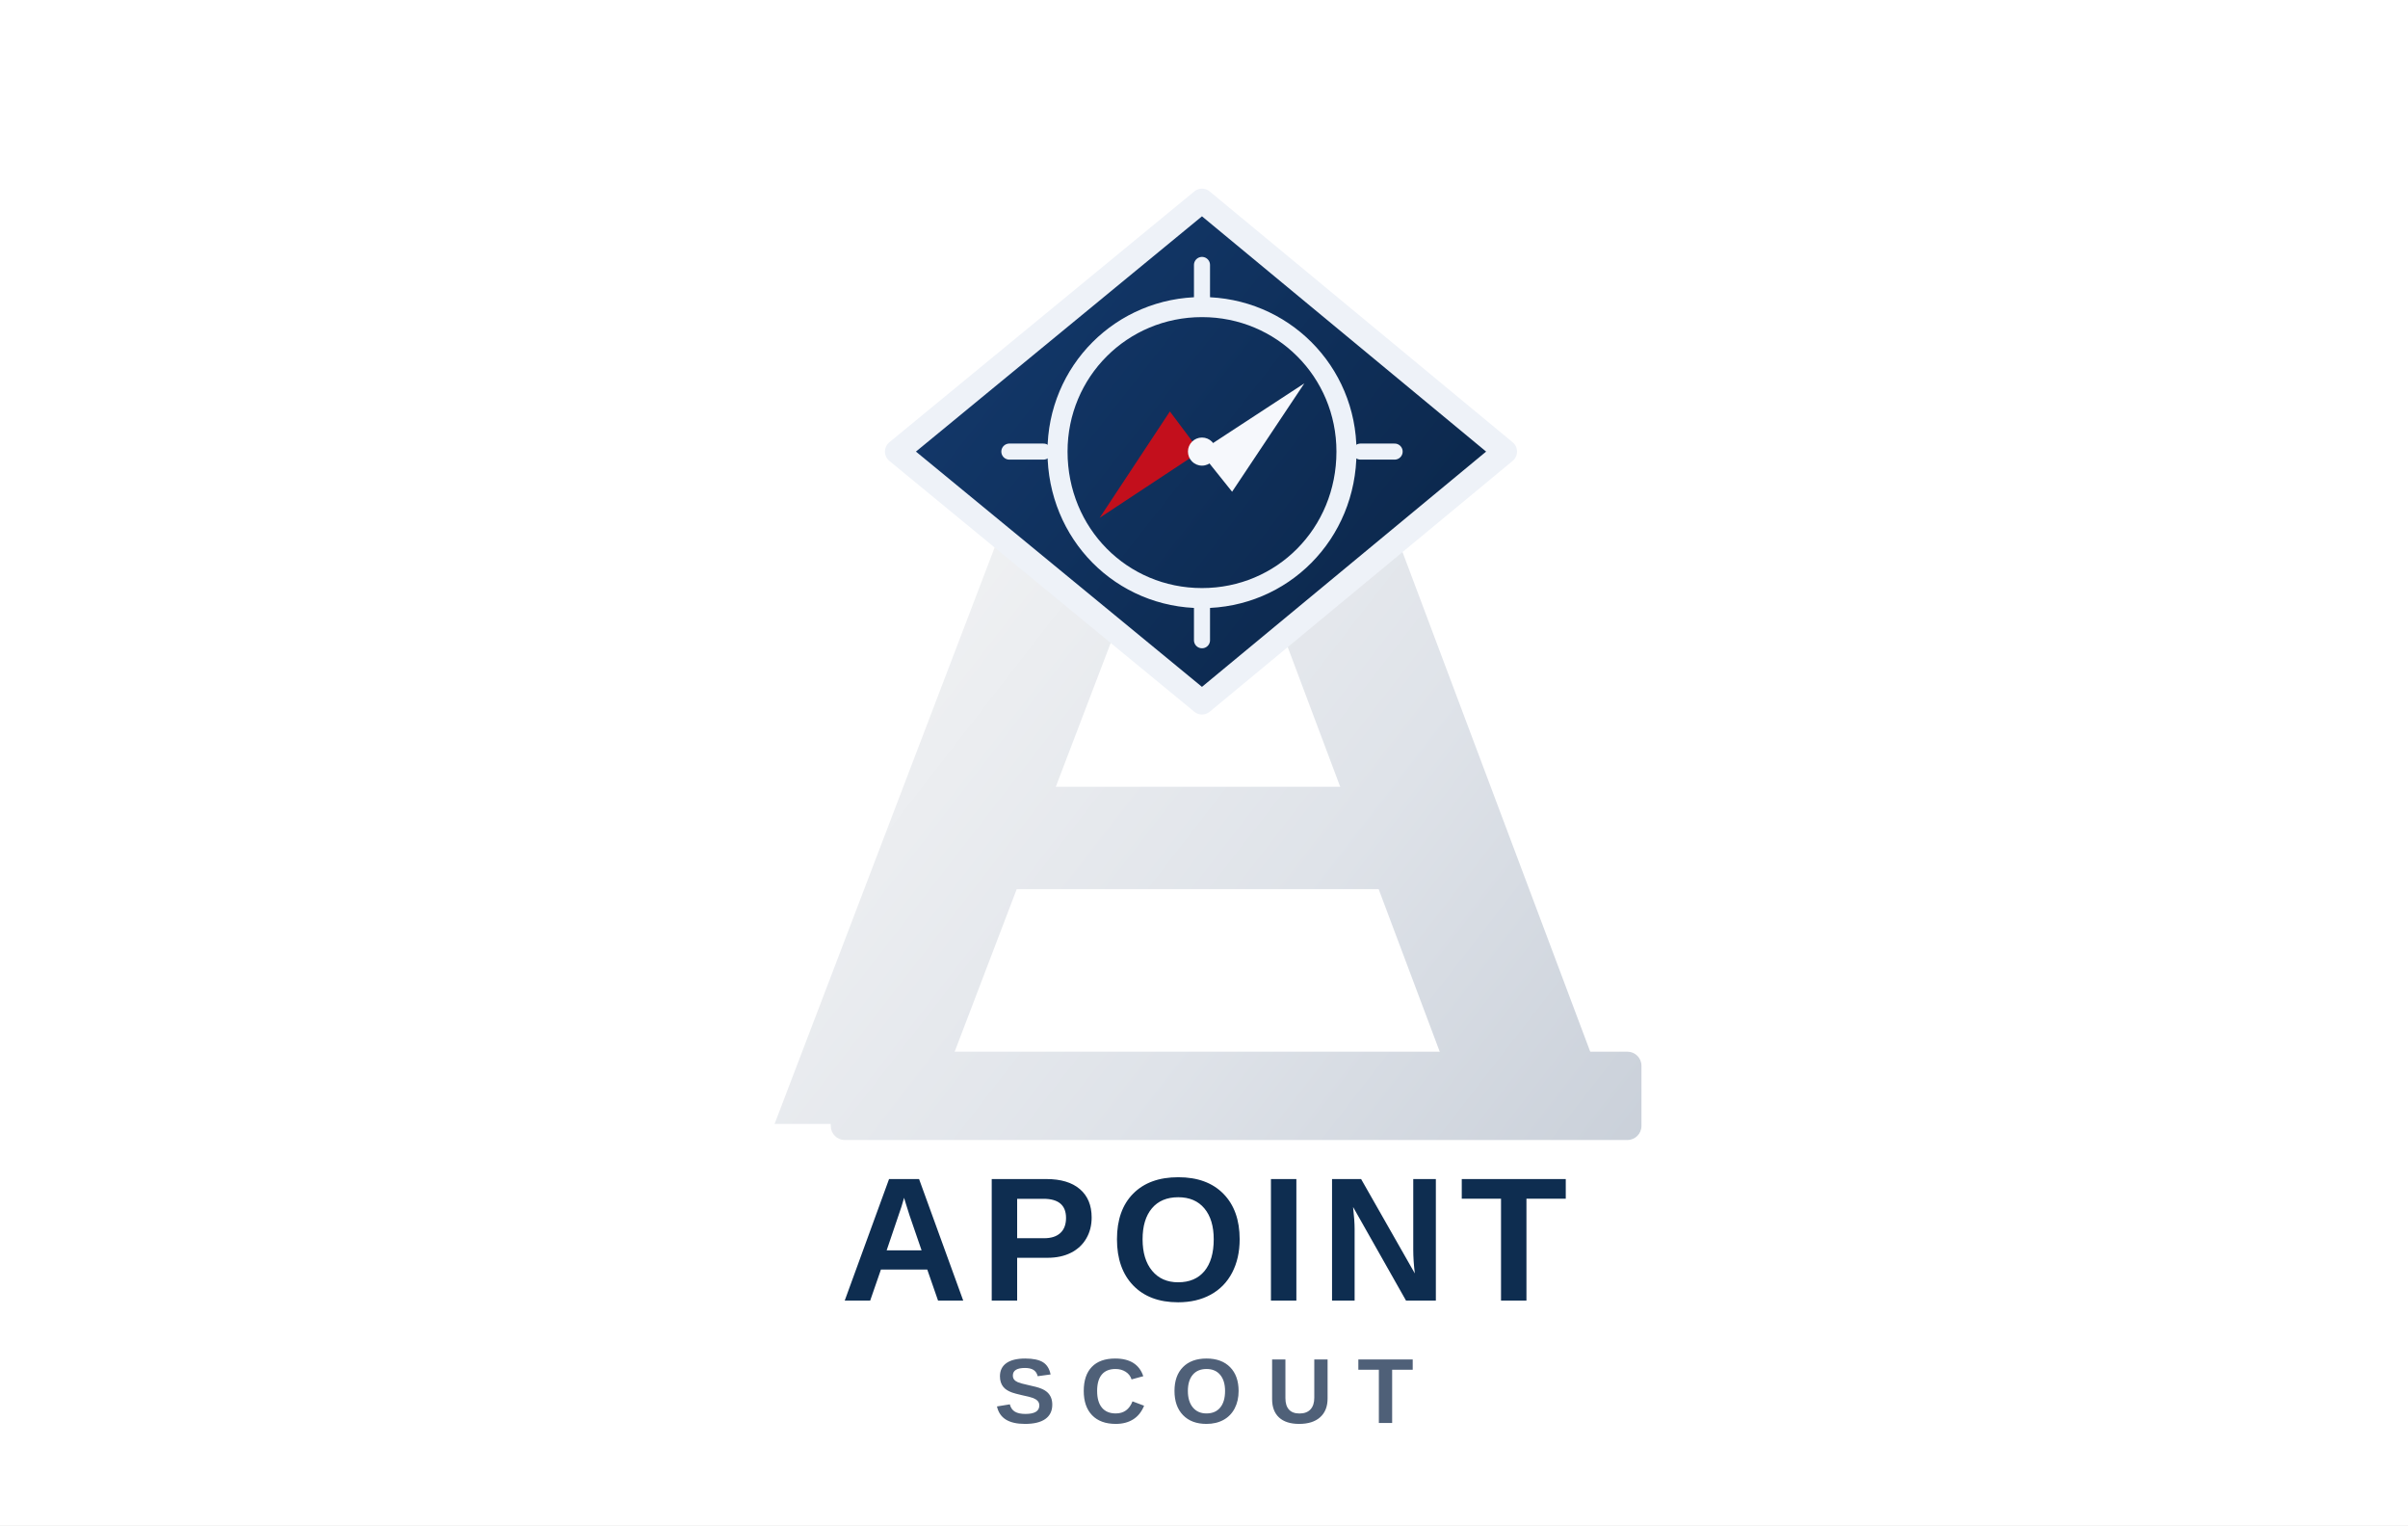
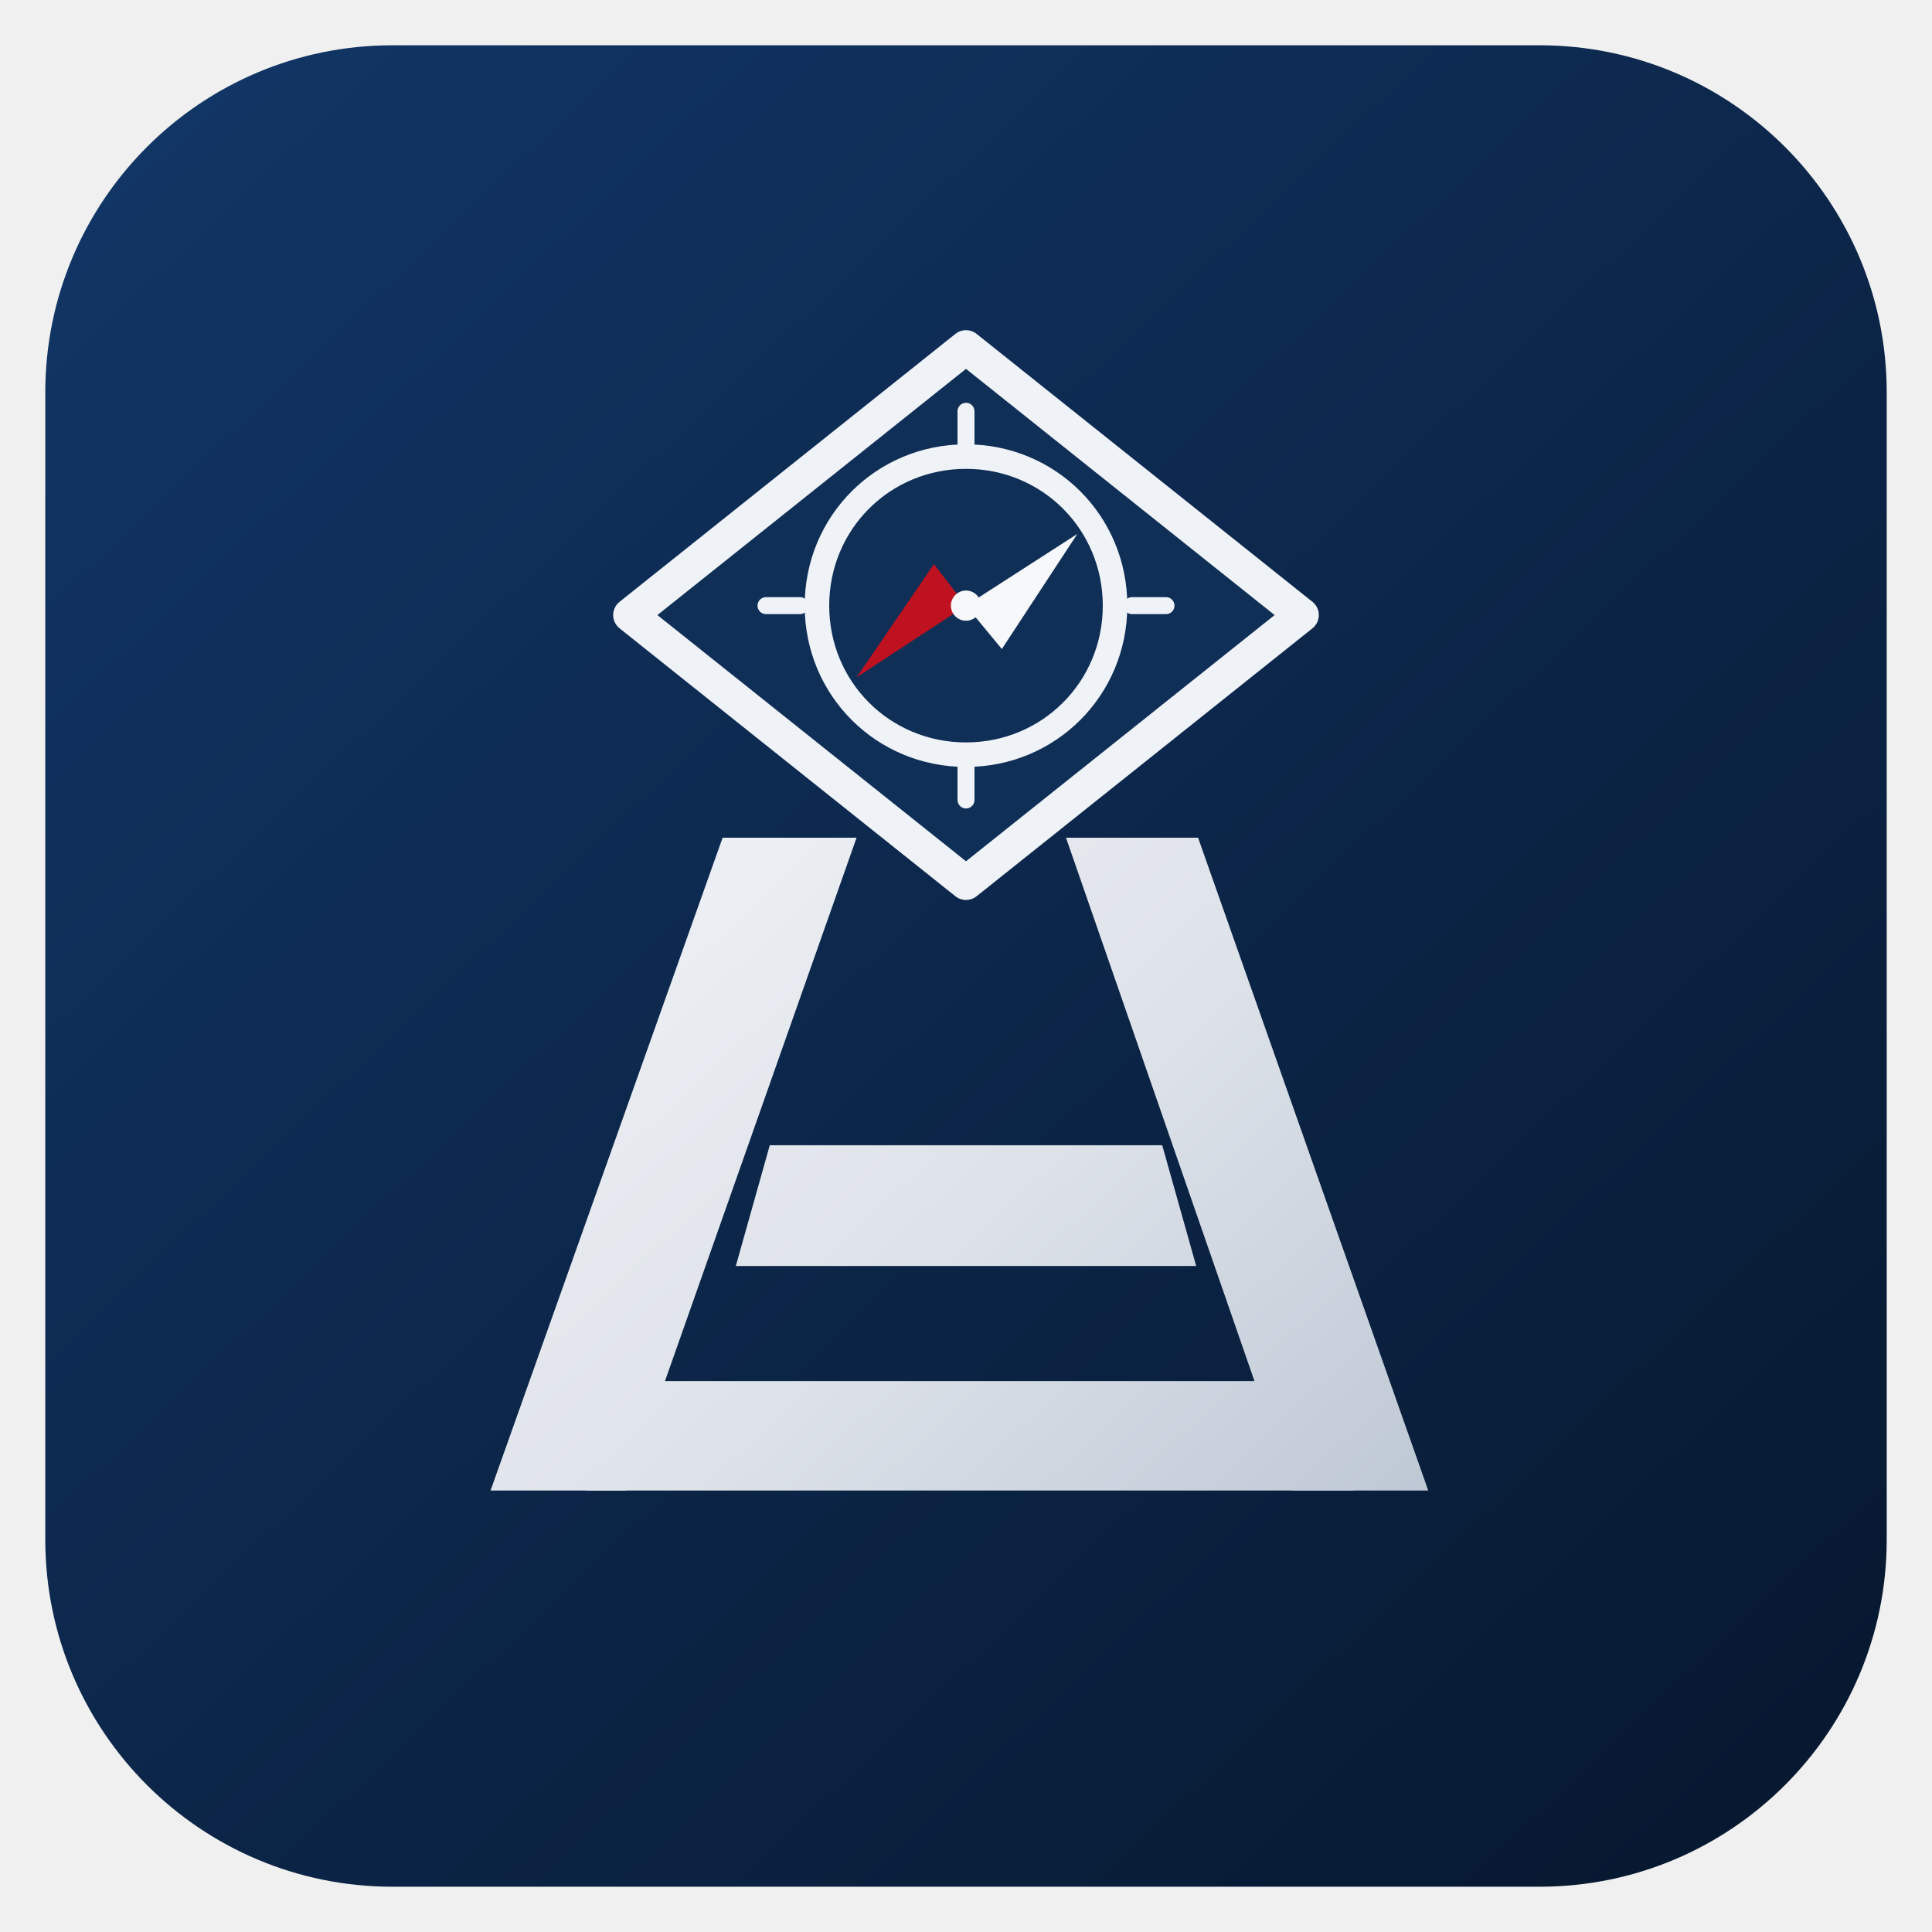
- <svg xmlns="http://www.w3.org/2000/svg" width="1200" height="760" viewBox="0 0 1200 760" role="img" aria-labelledby="title desc">
+ <svg xmlns="http://www.w3.org/2000/svg" width="1024" height="1024" viewBox="0 0 1024 1024" role="img" aria-labelledby="title desc">
  <defs>
-     <linearGradient id="metal" x1="350" y1="240" x2="840" y2="620" gradientUnits="userSpaceOnUse">
-       <stop offset="0" stop-color="#f8f8f8" />
-       <stop offset="0.58" stop-color="#dfe3e9" />
-       <stop offset="1" stop-color="#c5ccd6" />
+     <linearGradient id="bg" x1="80" y1="60" x2="950" y2="980" gradientUnits="userSpaceOnUse">
+       <stop offset="0" stop-color="#113565" />
+       <stop offset="1" stop-color="#07182f" />
    </linearGradient>
-     <linearGradient id="navy" x1="465" y1="94" x2="760" y2="325" gradientUnits="userSpaceOnUse">
-       <stop offset="0" stop-color="#143b70" />
-       <stop offset="1" stop-color="#0a2445" />
+     <linearGradient id="metal" x1="268" y1="282" x2="764" y2="820" gradientUnits="userSpaceOnUse">
+       <stop offset="0" stop-color="#f8f9fb" />
+       <stop offset="0.6" stop-color="#dde2e9" />
+       <stop offset="1" stop-color="#bbc5d3" />
    </linearGradient>
  </defs>
-   <rect width="1200" height="760" fill="#ffffff" />
-   <path fill="url(#metal)" d="M386 560L512 230H588L462 560H386Z" />
-   <path fill="url(#metal)" d="M731 560L607 230H682L806 560H731Z" />
-   <rect x="414" y="524" width="404" height="44" rx="7" fill="url(#metal)" />
-   <path fill="url(#metal)" d="M504 443L522 392H676L694 443H504Z" />
-   <g>
-     <path d="M599 100L750 225L599 350L447 225L599 100Z" fill="url(#navy)" stroke="#eef2f8" stroke-width="12" stroke-linejoin="round" />
-     <path d="M599 153C639 153 671 185 671 225C671 266 639 298 599 298C559 298 527 266 527 225C527 185 559 153 599 153Z" fill="none" stroke="#edf2f9" stroke-width="10" />
-     <line x1="599" y1="132" x2="599" y2="149" stroke="#edf2f9" stroke-width="8" stroke-linecap="round" />
-     <line x1="503" y1="225" x2="520" y2="225" stroke="#edf2f9" stroke-width="8" stroke-linecap="round" />
-     <line x1="678" y1="225" x2="695" y2="225" stroke="#edf2f9" stroke-width="8" stroke-linecap="round" />
-     <line x1="599" y1="301" x2="599" y2="319" stroke="#edf2f9" stroke-width="8" stroke-linecap="round" />
-     <polygon points="598,225 650,191 614,245" fill="#f6f8fc" />
-     <polygon points="598,225 548,258 583,205" fill="#c30f1c" />
-     <circle cx="599" cy="225" r="7" fill="#f6f8fc" />
+   <rect x="24" y="24" width="976" height="976" rx="184" fill="url(#bg)" />
+   <path fill="url(#metal)" d="M260 790L383 444H454L332 790H260Z" />
+   <path fill="url(#metal)" d="M685 790L565 444H635L757 790H685Z" />
+   <rect x="304" y="732" width="420" height="58" rx="8" fill="url(#metal)" />
+   <path fill="url(#metal)" d="M390 671L408 607H616L634 671H390Z" />
+   <g transform="translate(0 -12)">
+     <path d="M512 196L690 338L512 480L334 338L512 196Z" fill="#0f2f57" stroke="#eff3f8" stroke-width="18" stroke-linejoin="round" />
+     <path d="M512 254C556 254 591 289 591 333C591 377 556 412 512 412C468 412 433 377 433 333C433 289 468 254 512 254Z" fill="none" stroke="#eff3f8" stroke-width="13" />
+     <line x1="512" y1="230" x2="512" y2="248" stroke="#eff3f8" stroke-width="9" stroke-linecap="round" />
+     <line x1="406" y1="333" x2="424" y2="333" stroke="#eff3f8" stroke-width="9" stroke-linecap="round" />
+     <line x1="600" y1="333" x2="618" y2="333" stroke="#eff3f8" stroke-width="9" stroke-linecap="round" />
+     <line x1="512" y1="417" x2="512" y2="436" stroke="#eff3f8" stroke-width="9" stroke-linecap="round" />
+     <polygon points="512,333 571,295 531,356" fill="#f7f8fb" />
+     <polygon points="512,333 454,371 495,311" fill="#bf1220" />
+     <circle cx="512" cy="333" r="8" fill="#f7f8fb" />
  </g>
-   <text x="600" y="648" text-anchor="middle" fill="#0e2d50" font-size="88" font-weight="800" font-family="Arial, Helvetica, sans-serif" letter-spacing="6">APOINT</text>
-   <text x="600" y="709" text-anchor="middle" fill="#4f6078" font-size="46" font-weight="700" font-family="Arial, Helvetica, sans-serif" letter-spacing="12">SCOUT</text>
</svg>
